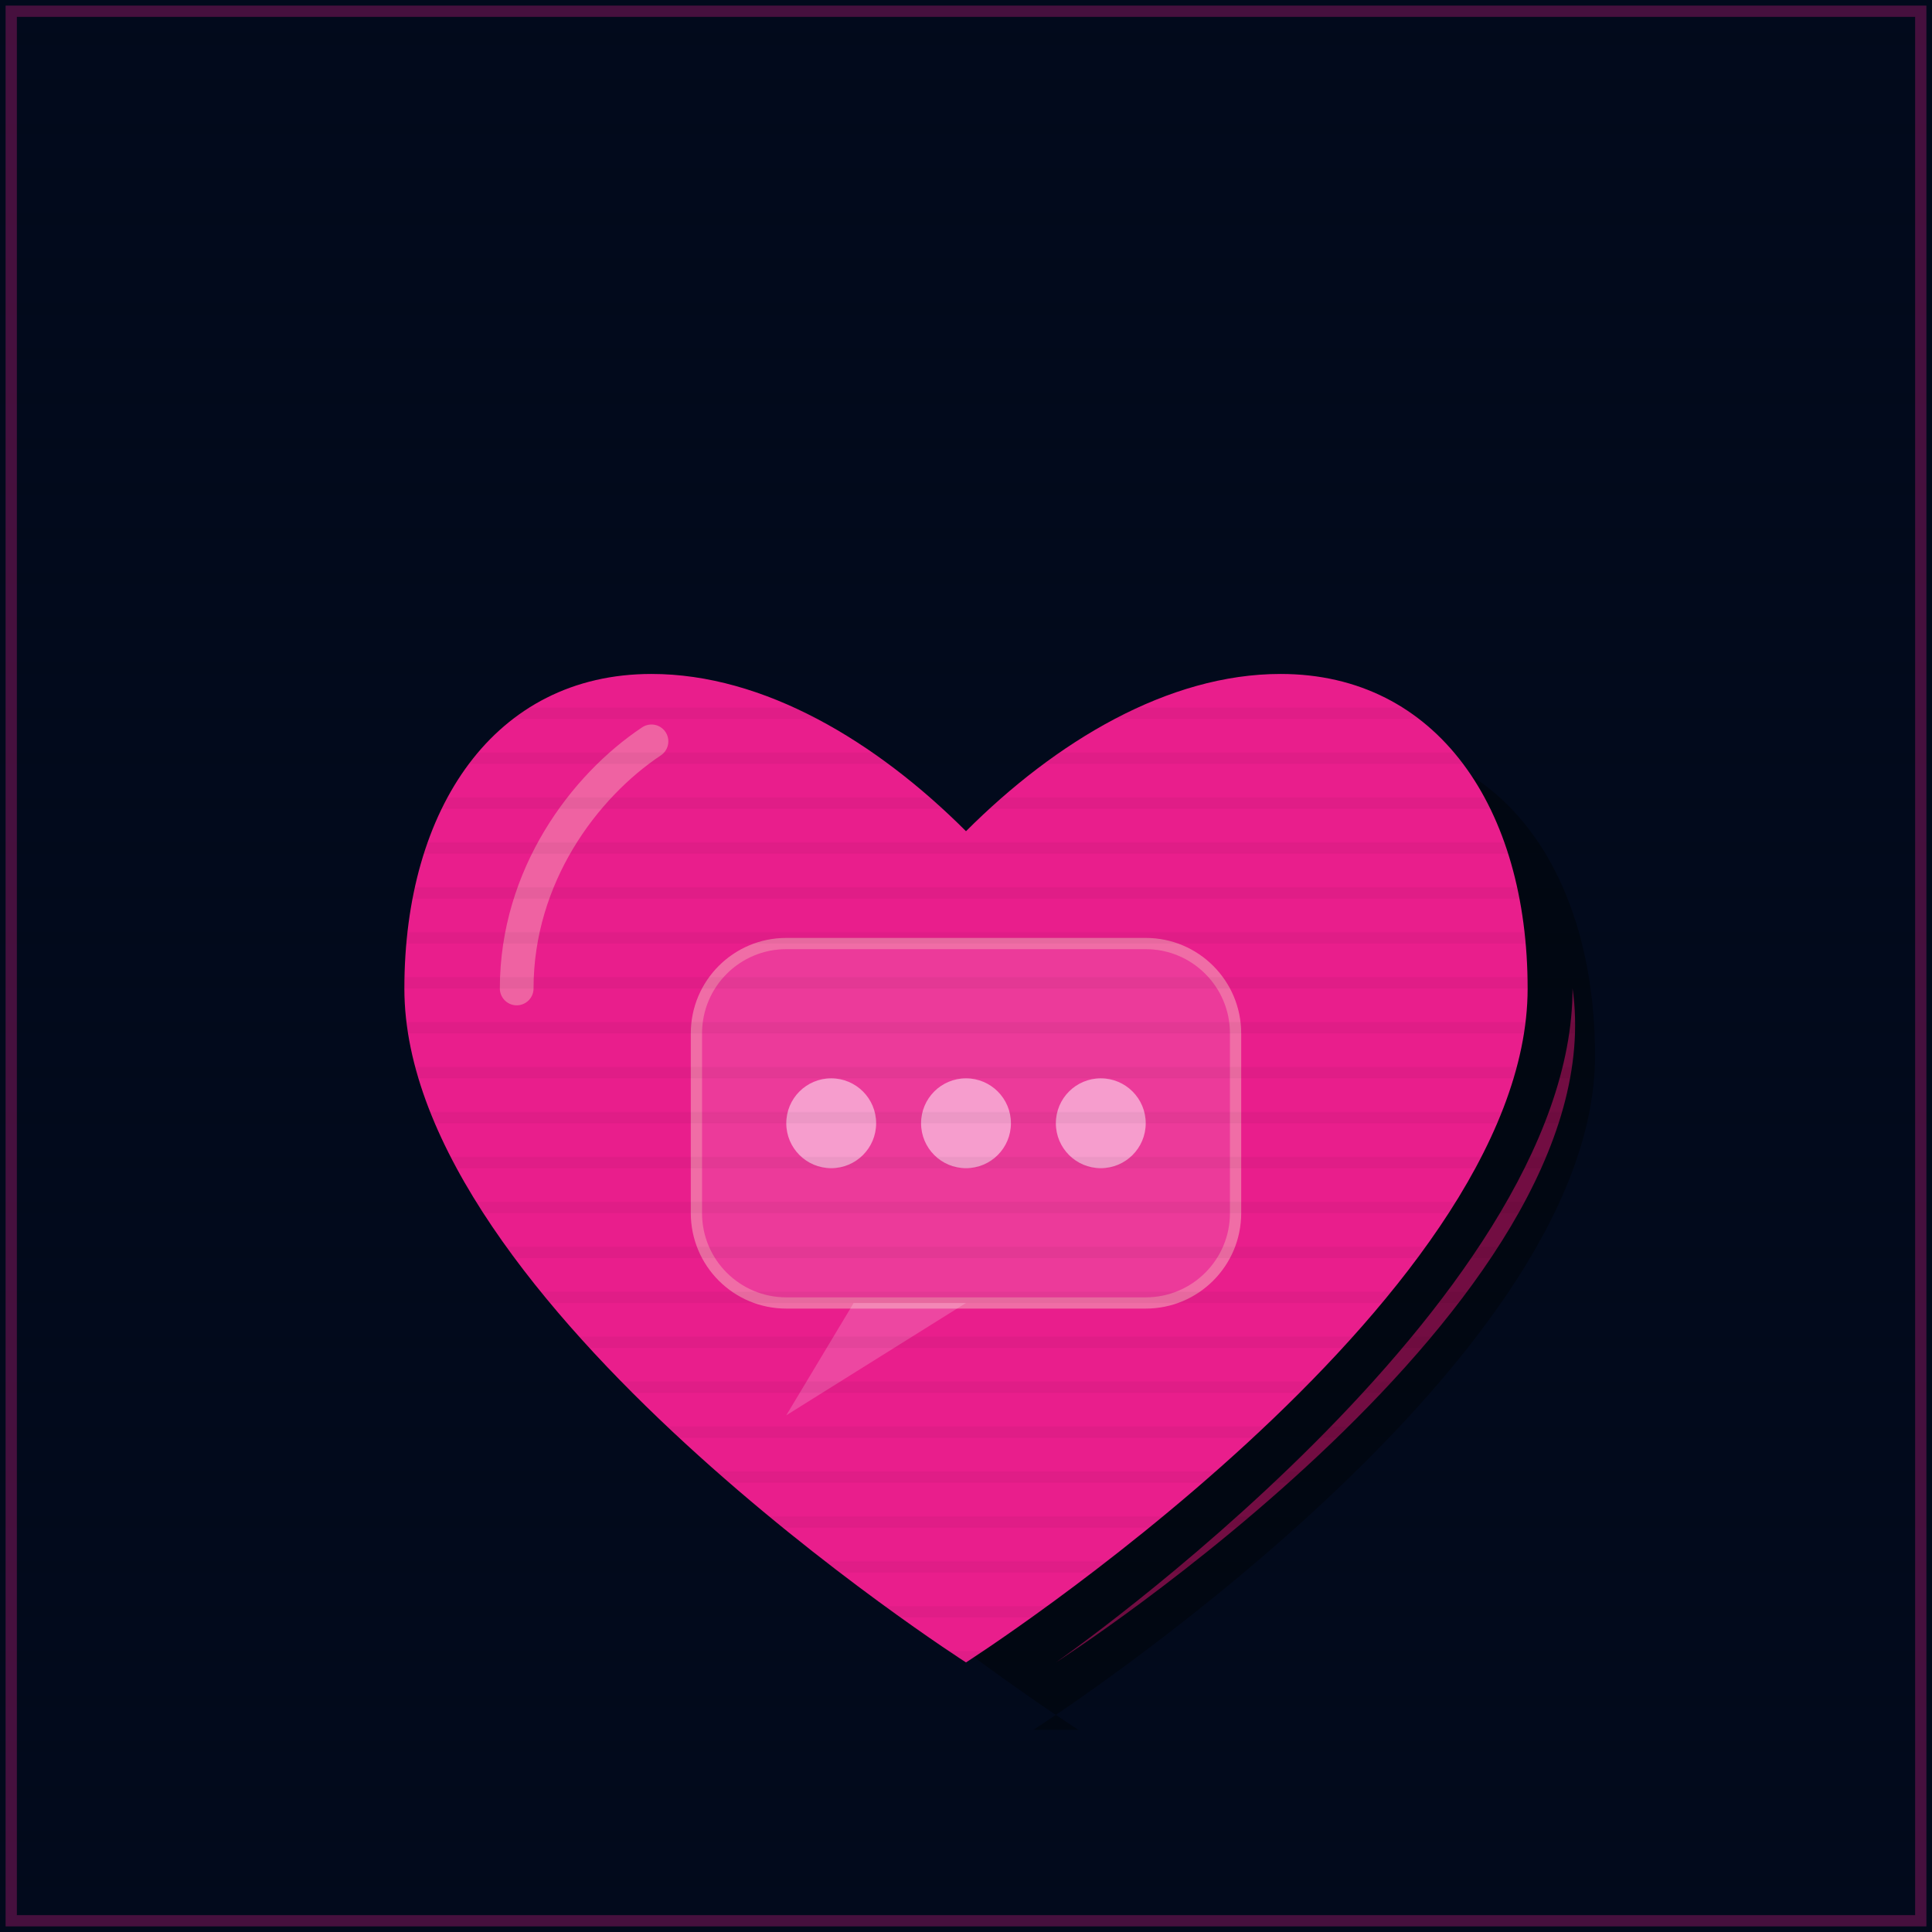
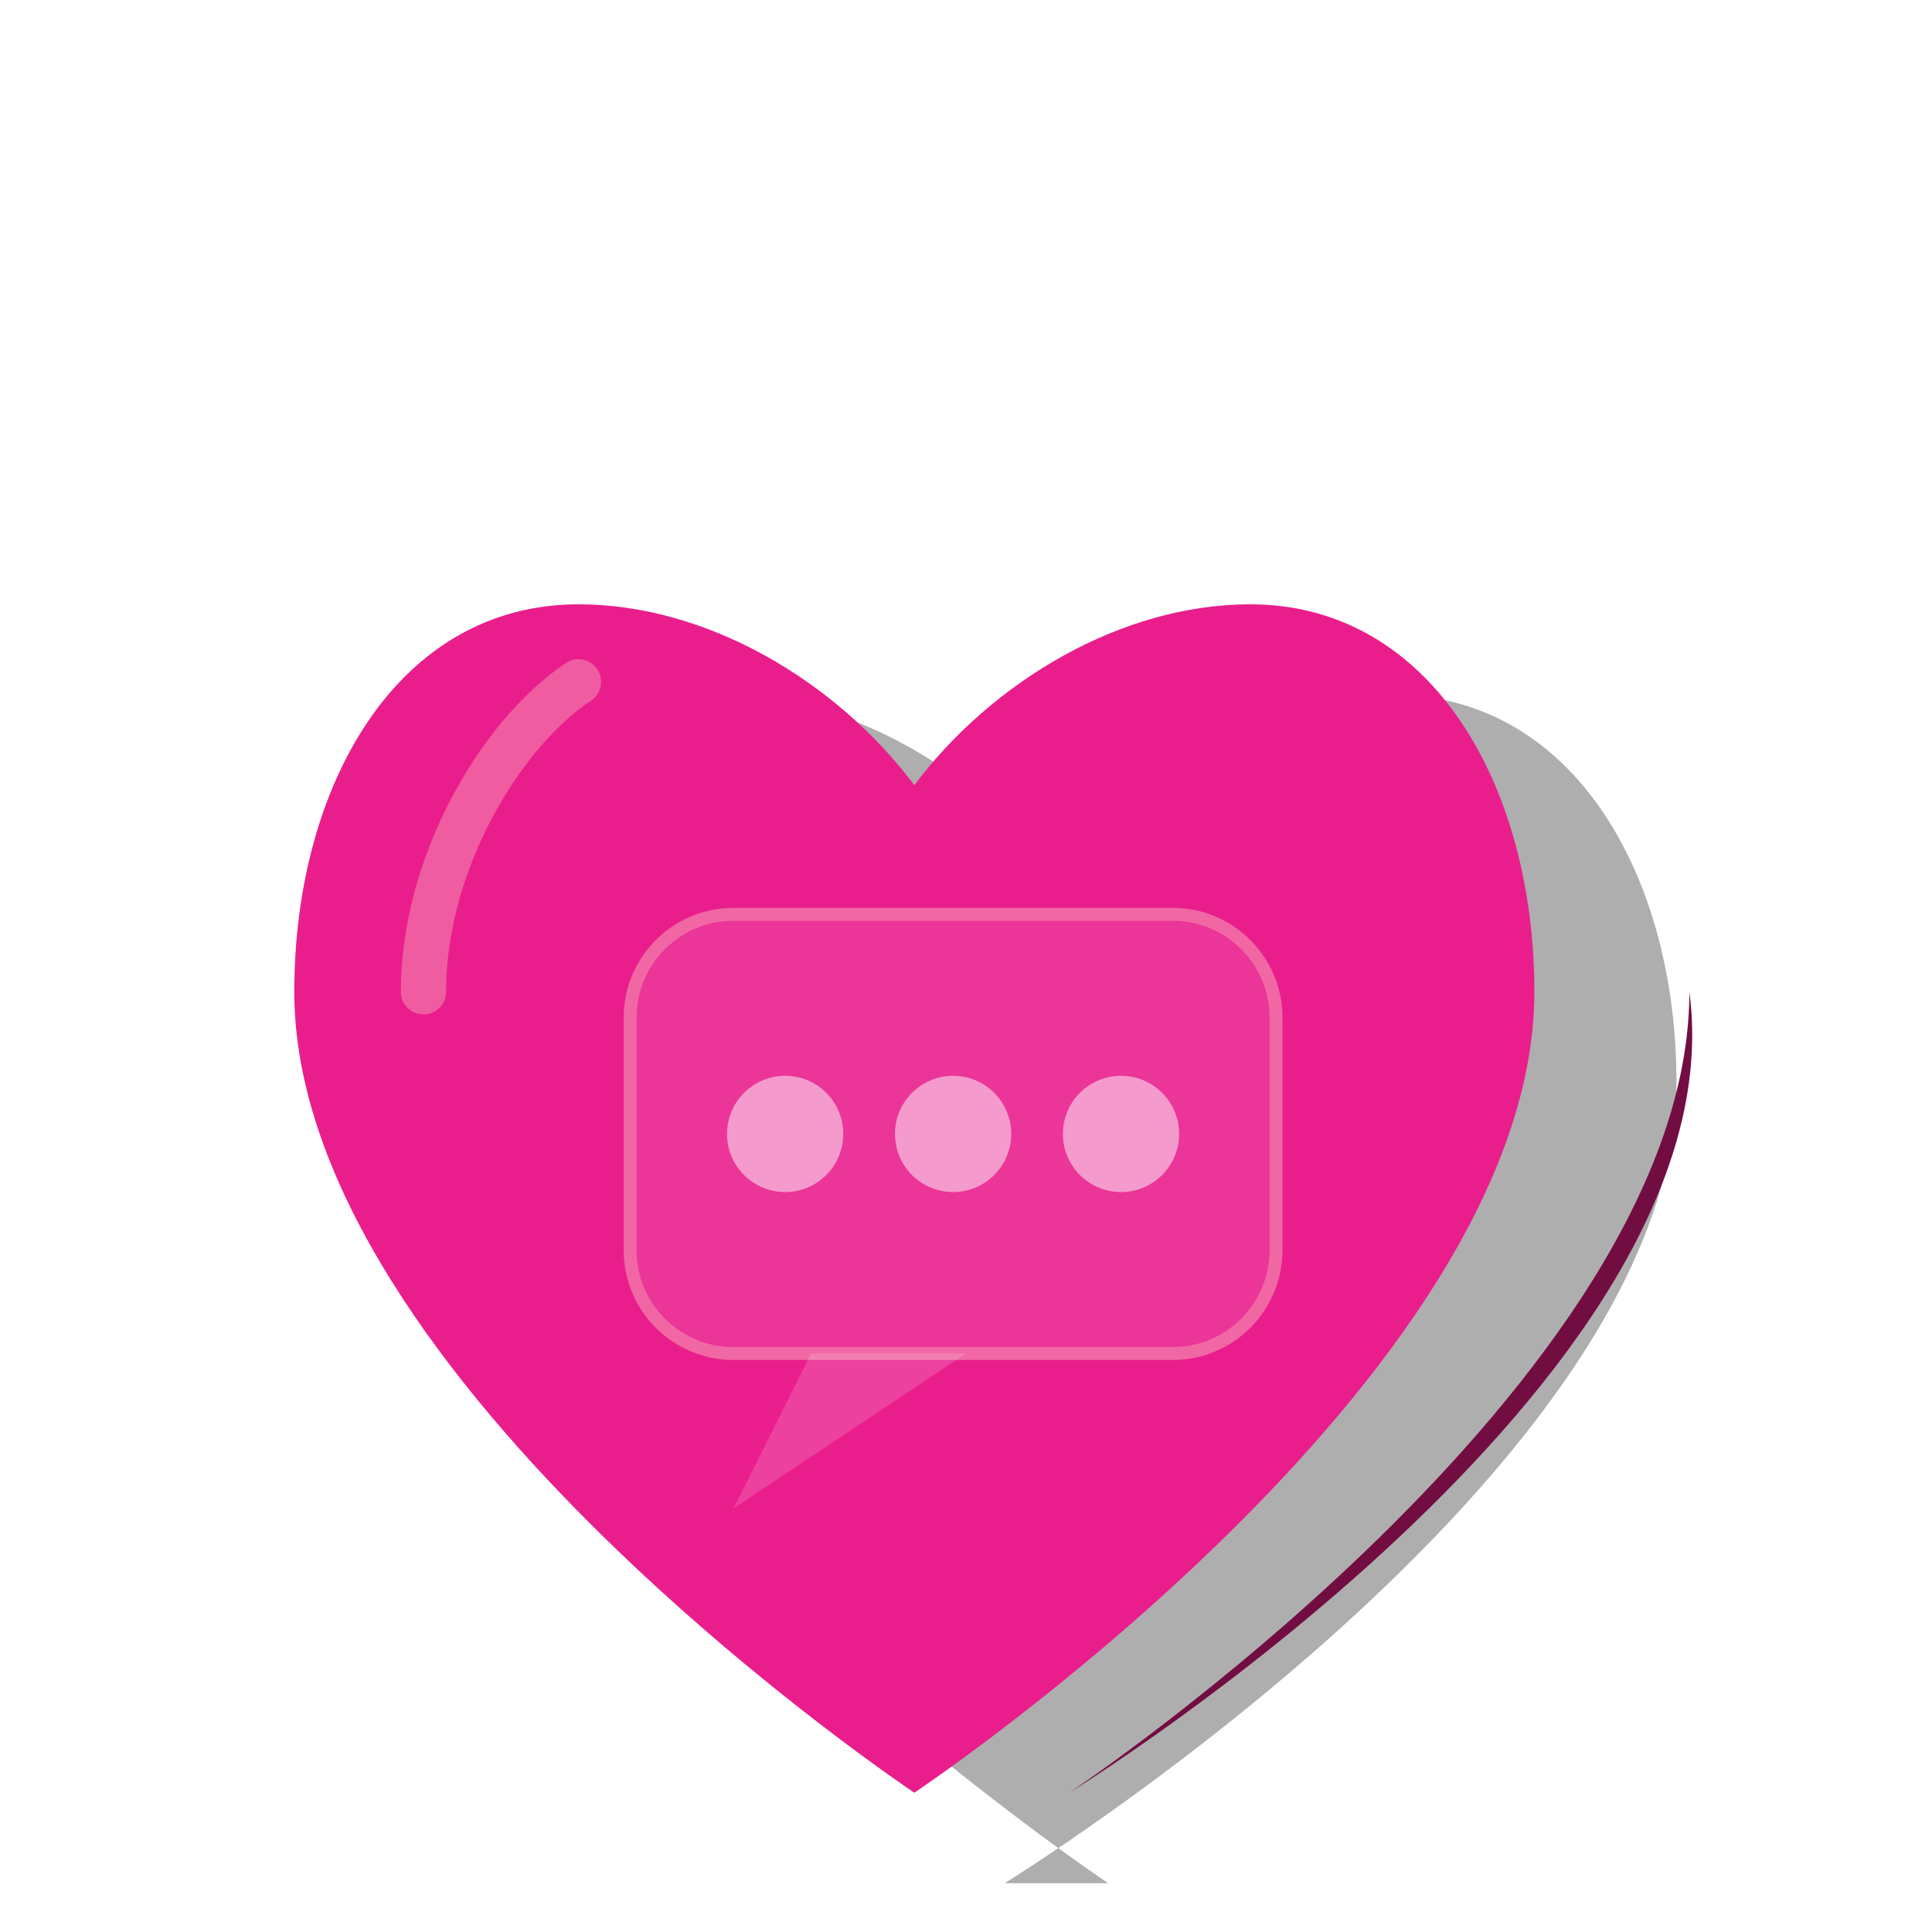
<svg xmlns="http://www.w3.org/2000/svg" viewBox="0 0 172 172" width="172" height="172">
-   <defs>
-     <pattern id="sc" x="0" y="0" width="1" height="4" patternUnits="userSpaceOnUse">
-       <rect x="0" y="3" width="172" height="1" fill="rgba(0,0,0,0.08)" />
-     </pattern>
-   </defs>
-   <rect width="172" height="172" fill="#020a1c" />
-   <path d="M90,148 C90,148 40,116 36,88 C36,72 44,60 58,60 C68,60 78,66 86,74 C94,66 104,60 114,60 C128,60 136,72 136,88 C136,116 86,148 86,148 Z" fill="rgba(0,0,0,0.35)" transform="translate(6,6)" />
-   <path d="M94,148 C94,148 144,116 140,88 C140,72 132,60 118,60 C108,60 98,66 90,74 C98,66 108,60 118,60 C132,60 140,72 140,88 C140,116 94,148 94,148 Z" fill="#720d42" />
-   <path d="M86,148 C86,148 36,116 36,88 C36,72 44,60 58,60 C68,60 78,66 86,74 C94,66 104,60 114,60 C128,60 136,72 136,88 C136,116 86,148 86,148 Z" fill="#e91e8c" />
-   <path d="M58,66 C52,70 46,78 46,88" fill="none" stroke="#f48fb1" stroke-width="3" stroke-linecap="round" opacity="0.6" />
-   <rect x="62" y="84" width="48" height="32" rx="8" fill="rgba(255,255,255,0.18)" stroke="#f48fb1" stroke-width="1" opacity="0.7" />
-   <polygon points="76,116 70,126 86,116" fill="rgba(255,255,255,0.18)" />
-   <circle cx="74" cy="100" r="4" fill="rgba(255,255,255,0.5)" />
-   <circle cx="86" cy="100" r="4" fill="rgba(255,255,255,0.5)" />
-   <circle cx="98" cy="100" r="4" fill="rgba(255,255,255,0.5)" />
-   <rect width="172" height="172" fill="url(#sc)" opacity="0.5" />
-   <rect x="1" y="1" width="170" height="170" fill="none" stroke="#e91e8c" stroke-width="1" opacity="0.3" />
+   <g transform="translate(86,86) scale(1.15) translate(-86,-86)">
+     <path d="M90,150 C90,150 42,118 38,88 C38,72 46,58 60,58 C70,58 80,64 86,72 C92,64 102,58 112,58 C126,58 134,72 134,88 C134,118 82,150 82,150 Z" fill="rgba(0,0,0,0.32)" transform="translate(7,7)" />
+     <path d="M94,150 C94,150 146,118 142,88 C142,72 134,58 120,58 C110,58 100,64 94,74 C100,64 110,58 120,58 C134,58 142,72 142,88 C142,118 94,150 94,150 Z" fill="#720d42" />
+     <path d="M82,150 C82,150 34,118 34,88 C34,72 42,58 56,58 C66,58 76,64 82,72 C88,64 98,58 108,58 C122,58 130,72 130,88 C130,118 82,150 82,150 Z" fill="#e91e8c" />
+     <path d="M56,64 C50,68 44,78 44,88" fill="none" stroke="#f48fb1" stroke-width="3.5" stroke-linecap="round" opacity="0.55" />
+     <rect x="60" y="82" width="50" height="34" rx="8" fill="rgba(255,255,255,0.16)" stroke="#f48fb1" stroke-width="1" opacity="0.65" />
+     <polygon points="74,116 68,128 86,116" fill="rgba(255,255,255,0.16)" />
+     <circle cx="72" cy="99" r="4.5" fill="rgba(255,255,255,0.5)" />
+     <circle cx="85" cy="99" r="4.5" fill="rgba(255,255,255,0.5)" />
+     <circle cx="98" cy="99" r="4.5" fill="rgba(255,255,255,0.5)" />
+   </g>
</svg>
